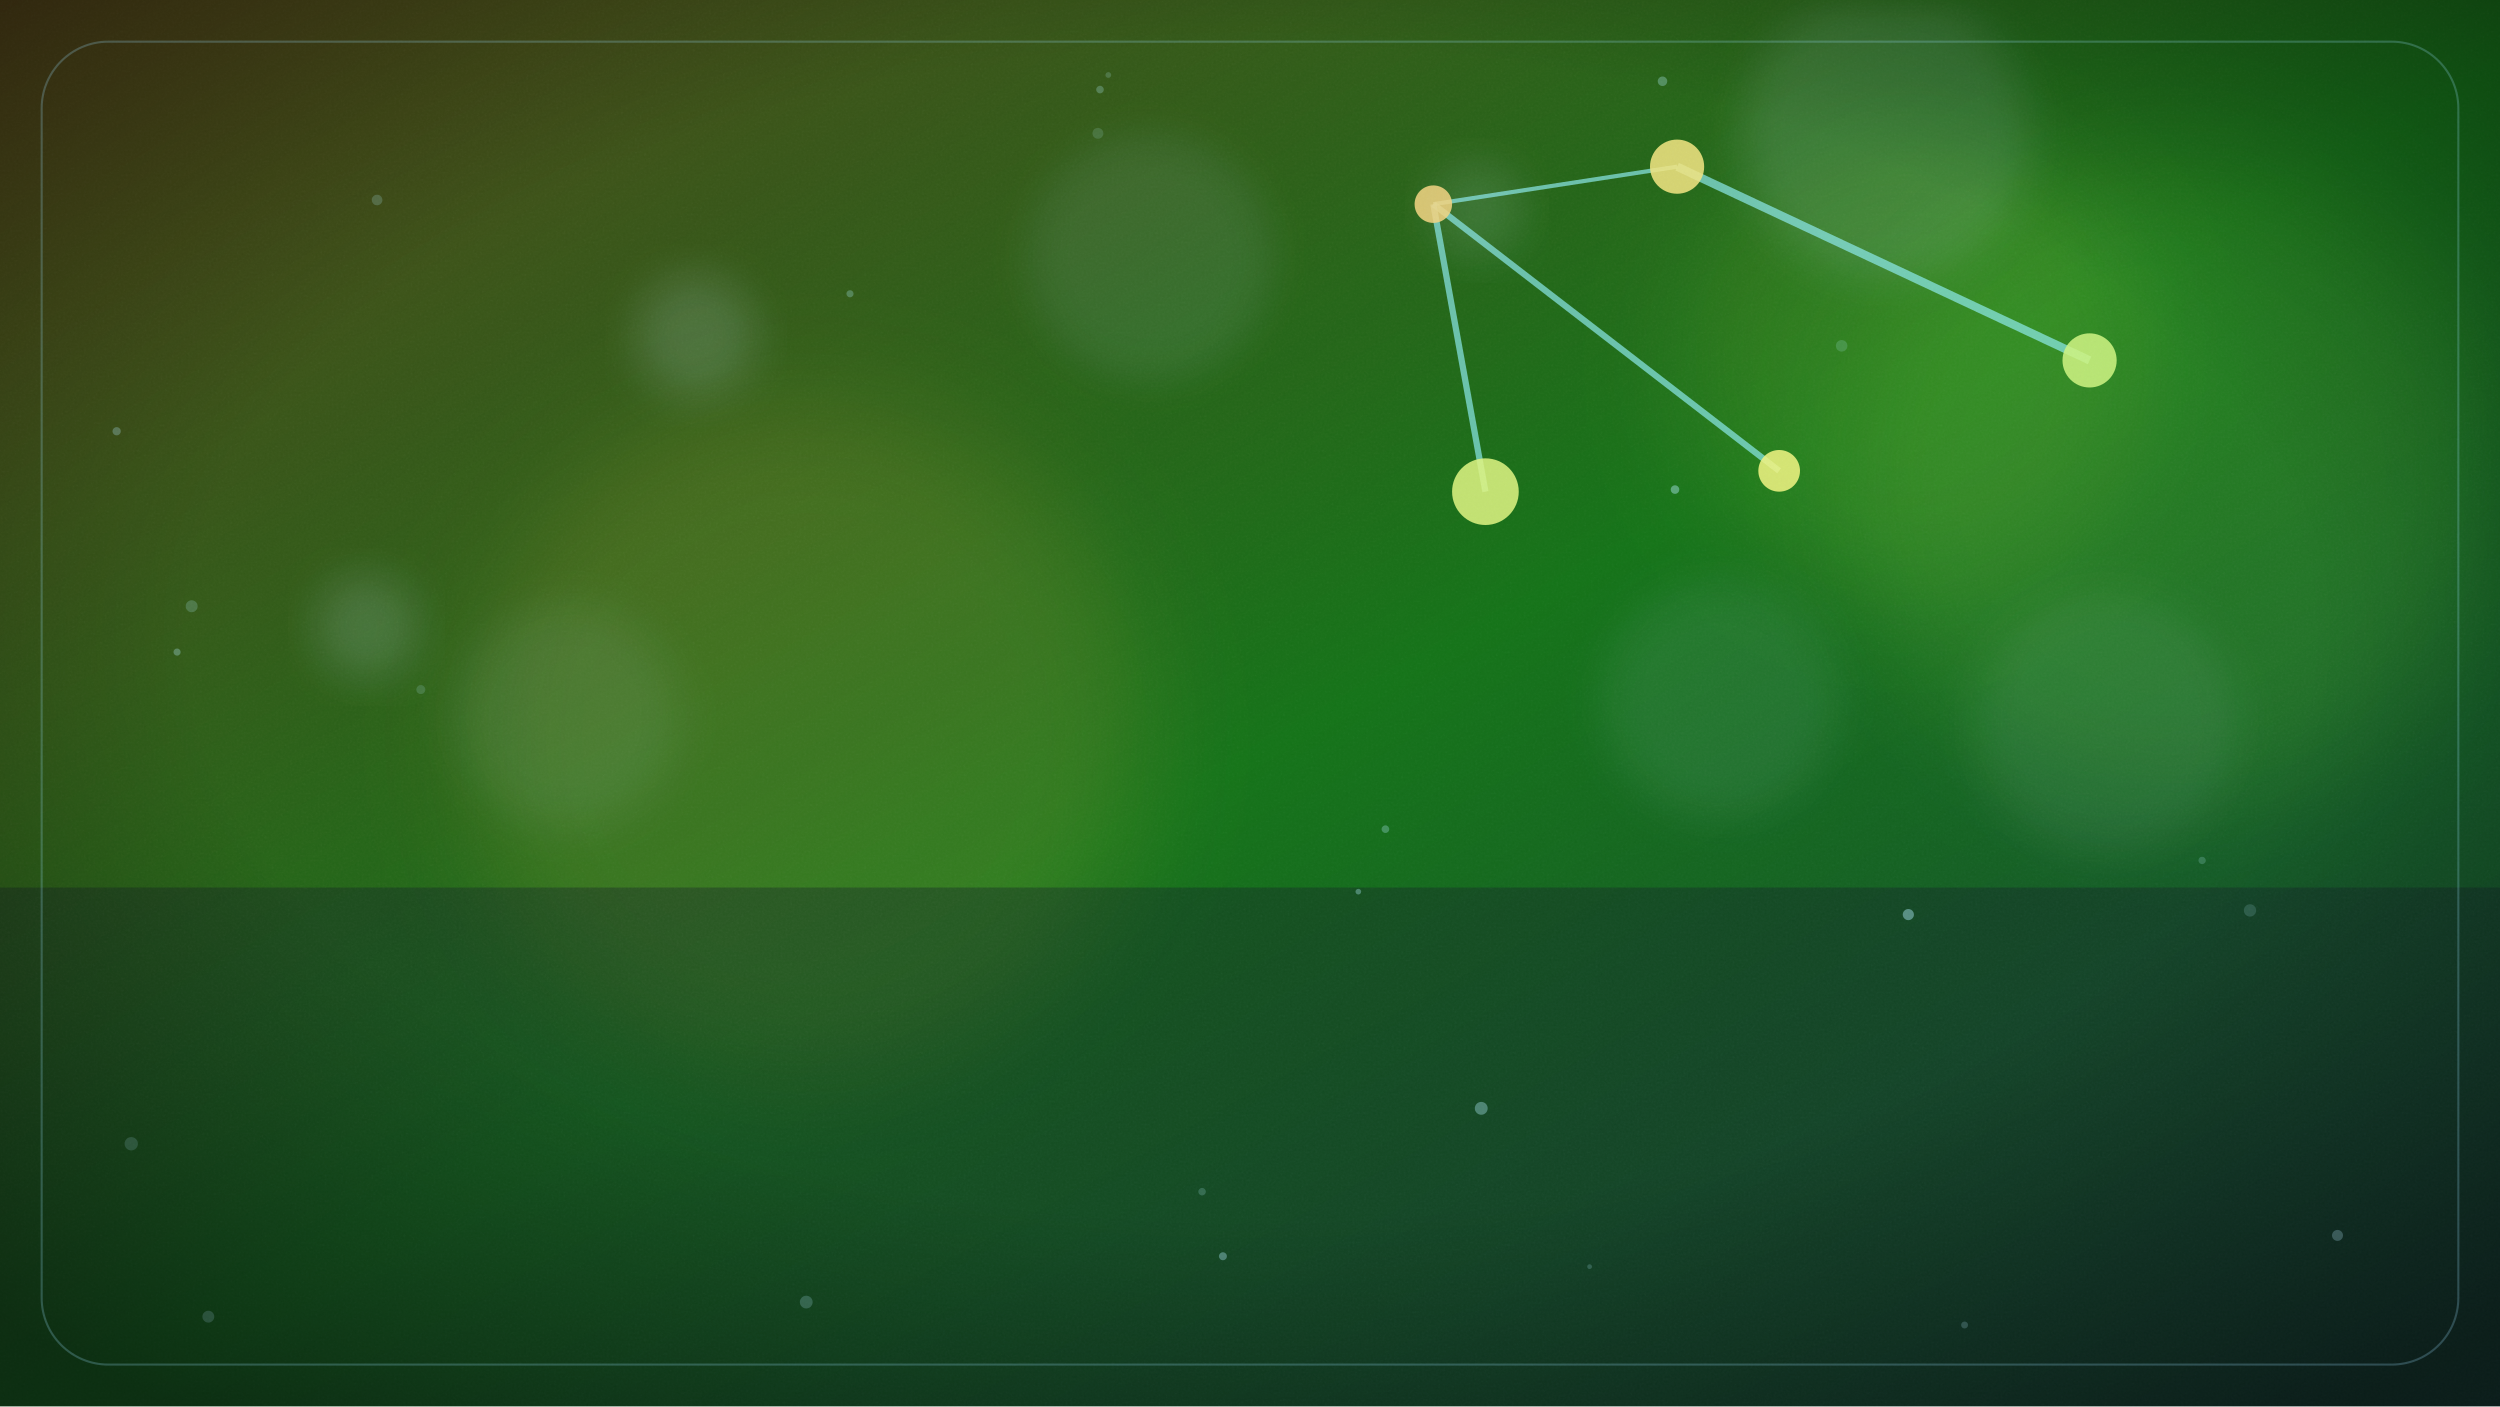
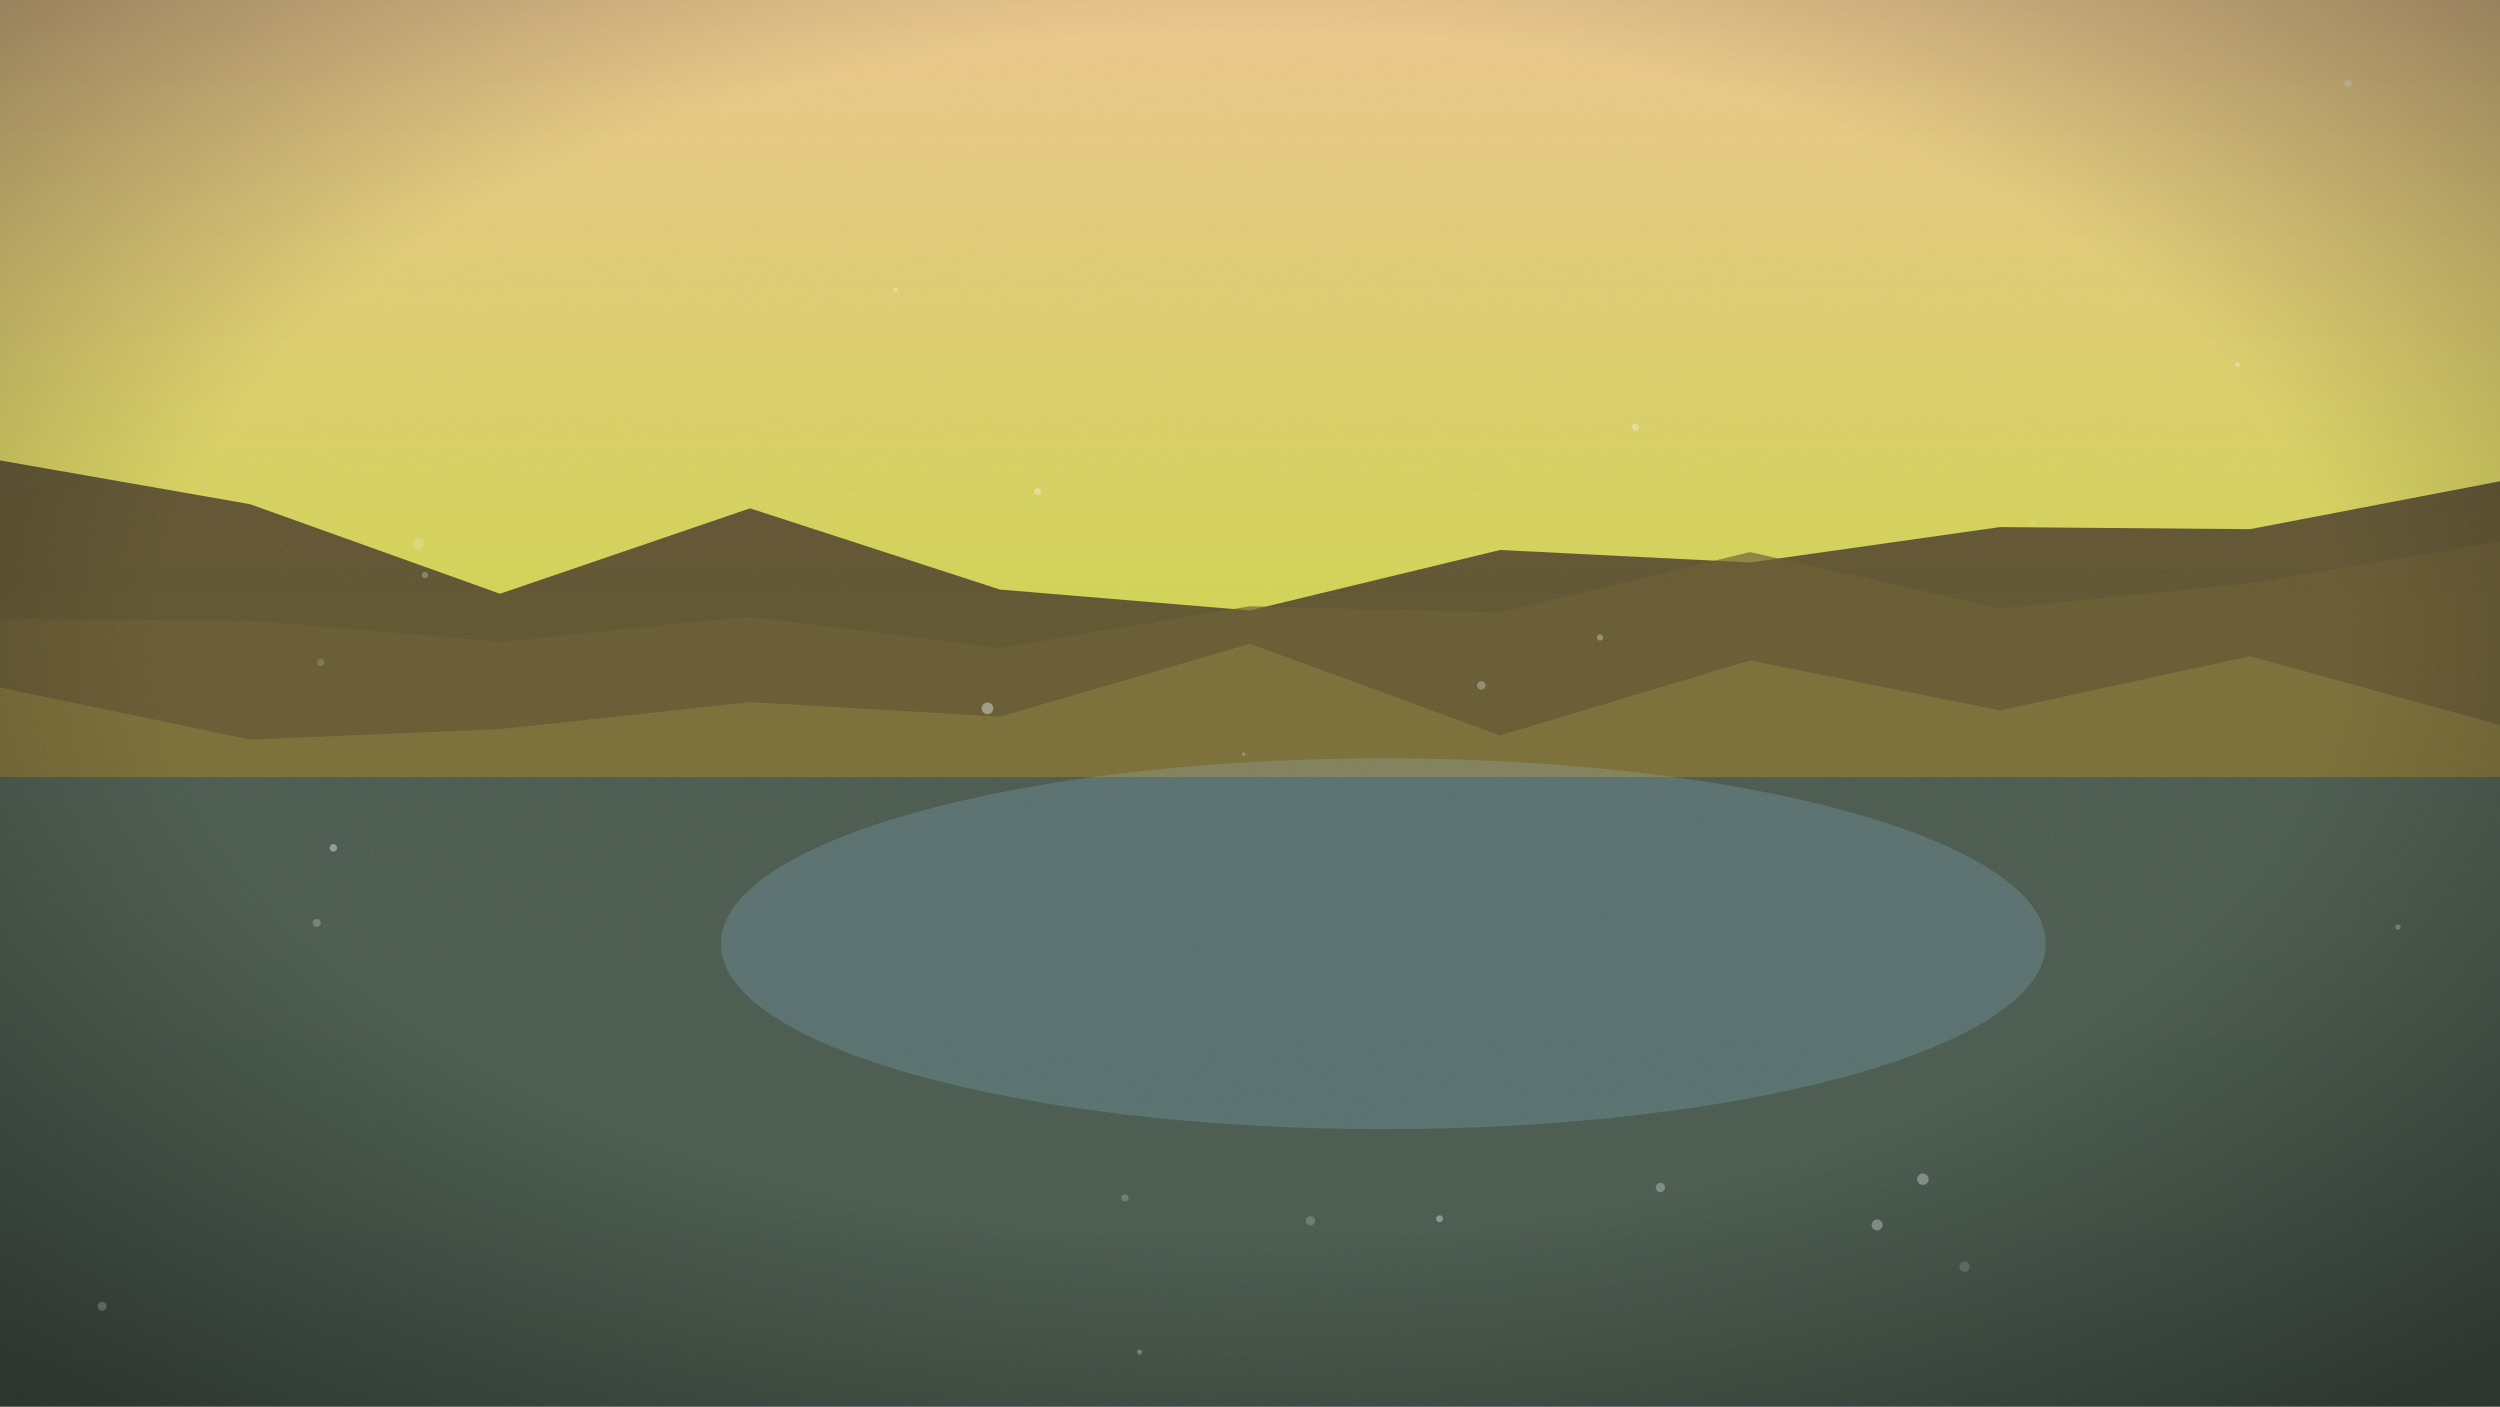
- <svg xmlns="http://www.w3.org/2000/svg" width="1200" height="675" viewBox="0 0 1200 675" role="img" aria-label="AIGC fallback cover 1" data-scene="scene-1">
+ <svg xmlns="http://www.w3.org/2000/svg" width="1200" height="675" viewBox="0 0 1200 675" role="img" aria-label="Fallback cover 1" data-scene="landscape-1">
  <defs>
-     <linearGradient id="bg-1" x1="0" y1="0" x2="1" y2="1">
-       <stop offset="0%" stop-color="hsl(43, 82%, 16%)" />
-       <stop offset="52%" stop-color="hsl(120, 84%, 23%)" />
-       <stop offset="100%" stop-color="hsl(159, 78%, 12%)" />
+     <linearGradient id="sky-1" x1="0" y1="0" x2="0" y2="1">
+       <stop offset="0%" stop-color="hsl(37, 70%, 74%)" />
+       <stop offset="55%" stop-color="hsl(65, 64%, 56%)" />
+       <stop offset="100%" stop-color="hsl(120, 46%, 34%)" />
    </linearGradient>
-     <filter id="blur-1" x="-25%" y="-25%" width="150%" height="150%">
-       <feGaussianBlur stdDeviation="26" />
-     </filter>
-     <filter id="soft-1" x="-25%" y="-25%" width="150%" height="150%">
-       <feGaussianBlur stdDeviation="10" />
-     </filter>
    <filter id="grain-1" x="0%" y="0%" width="100%" height="100%">
-       <feTurbulence type="fractalNoise" baseFrequency="0.9" numOctaves="2" seed="13" stitchTiles="stitch" />
+       <feTurbulence type="fractalNoise" baseFrequency="0.85" numOctaves="2" seed="17" stitchTiles="stitch" />
      <feColorMatrix type="saturate" values="0" />
      <feComponentTransfer>
        <feFuncA type="table" tableValues="0 0.05" />
      </feComponentTransfer>
    </filter>
-     <radialGradient id="vignette-1" cx="50%" cy="45%" r="70%">
+     <filter id="soft-1" x="-30%" y="-30%" width="160%" height="160%">
+       <feGaussianBlur stdDeviation="12" />
+     </filter>
+     <radialGradient id="vignette-1" cx="50%" cy="45%" r="72%">
      <stop offset="60%" stop-color="rgba(0,0,0,0)" />
-       <stop offset="100%" stop-color="rgba(0,0,0,0.45)" />
+       <stop offset="100%" stop-color="rgba(0,0,0,0.42)" />
    </radialGradient>
  </defs>
-   <rect width="1200" height="675" fill="url(#bg-1)" />
-   <circle cx="387" cy="354" r="162" fill="hsl(43, 92%, 62%)" opacity="0.13" filter="url(#blur-1)" />
-   <circle cx="918" cy="174" r="112" fill="hsl(69, 92%, 62%)" opacity="0.10" filter="url(#blur-1)" />
-   <circle cx="1042" cy="230" r="156" fill="hsl(95, 92%, 62%)" opacity="0.12" filter="url(#blur-1)" />
-   <circle cx="273" cy="344" r="53" fill="rgba(210,240,255,0.08)" filter="url(#soft-1)" />
-   <circle cx="905" cy="65" r="69" fill="rgba(210,240,255,0.12)" filter="url(#soft-1)" />
-   <circle cx="709" cy="101" r="23" fill="rgba(210,240,255,0.12)" filter="url(#soft-1)" />
-   <circle cx="176" cy="301" r="25" fill="rgba(210,240,255,0.15)" filter="url(#soft-1)" />
-   <circle cx="552" cy="124" r="58" fill="rgba(210,240,255,0.09)" filter="url(#soft-1)" />
-   <circle cx="1011" cy="347" r="63" fill="rgba(210,240,255,0.07)" filter="url(#soft-1)" />
-   <circle cx="334" cy="161" r="29" fill="rgba(210,240,255,0.15)" filter="url(#soft-1)" />
-   <circle cx="826" cy="336" r="56" fill="rgba(210,240,255,0.08)" filter="url(#soft-1)" />
-   <polygon points="0,675 1200,675 1298,426 -98,426" fill="rgba(8,16,28,0.35)" />
-   <g id="scene-nodes">
-     <line x1="688" y1="98" x2="805" y2="80" stroke="rgba(145,245,255,0.64)" stroke-width="2" />
-     <line x1="688" y1="98" x2="854" y2="226" stroke="rgba(145,245,255,0.64)" stroke-width="3" />
-     <line x1="688" y1="98" x2="713" y2="236" stroke="rgba(145,245,255,0.64)" stroke-width="3" />
-     <line x1="805" y1="80" x2="1003" y2="173" stroke="rgba(145,245,255,0.64)" stroke-width="4" />
-     <circle cx="688" cy="98" r="9" fill="hsl(43, 88%, 72%)" opacity="0.86" />
-     <circle cx="805" cy="80" r="13" fill="hsl(52, 88%, 72%)" opacity="0.86" />
-     <circle cx="854" cy="226" r="10" fill="hsl(61, 88%, 72%)" opacity="0.86" />
-     <circle cx="713" cy="236" r="16" fill="hsl(70, 88%, 72%)" opacity="0.86" />
-     <circle cx="1003" cy="173" r="13" fill="hsl(79, 88%, 72%)" opacity="0.86" />
+   <rect width="1200" height="675" fill="url(#sky-1)" />
+   <path d="M 0 333 L 0 221 L 120 242 L 240 285 L 360 244 L 480 283 L 600 293 L 720 264 L 840 270 L 960 253 L 1080 254 L 1200 231 L 1320 246 L 1200 675 L 0 675 Z" fill="hsl(37, 28%, 24%)" opacity="0.85" />
+   <path d="M 0 369 L 0 297 L 120 298 L 240 308 L 360 296 L 480 311 L 600 291 L 720 294 L 840 265 L 960 292 L 1080 280 L 1200 260 L 1320 327 L 1200 675 L 0 675 Z" fill="hsl(45, 34%, 32%)" opacity="0.67" />
+   <path d="M 0 405 L 0 330 L 120 355 L 240 350 L 360 337 L 480 344 L 600 309 L 720 353 L 840 317 L 960 341 L 1080 315 L 1200 348 L 1320 340 L 1200 675 L 0 675 Z" fill="hsl(53, 40%, 40%)" opacity="0.49" />
+   <rect y="373" width="1200" height="342" fill="rgba(20,70,110,0.45)" />
+   <ellipse cx="664" cy="453" rx="318" ry="89" fill="rgba(160,220,255,0.18)" />
+   <g id="scene-sparkles">
+     <circle cx="540" cy="575" r="1.74" fill="rgba(245,250,255,0.21)" />
+     <circle cx="901" cy="588" r="2.63" fill="rgba(245,250,255,0.37)" />
+     <circle cx="768" cy="306" r="1.52" fill="rgba(245,250,255,0.32)" />
+     <circle cx="976" cy="251" r="0.94" fill="rgba(245,250,255,0.21)" />
+     <circle cx="711" cy="329" r="2.04" fill="rgba(245,250,255,0.30)" />
+     <circle cx="785" cy="205" r="1.76" fill="rgba(245,250,255,0.35)" />
+     <circle cx="547" cy="649" r="1.20" fill="rgba(245,250,255,0.34)" />
+     <circle cx="204" cy="276" r="1.51" fill="rgba(245,250,255,0.28)" />
+     <circle cx="474" cy="340" r="2.80" fill="rgba(245,250,255,0.40)" />
+     <circle cx="1074" cy="175" r="1.19" fill="rgba(245,250,255,0.33)" />
+     <circle cx="154" cy="318" r="1.75" fill="rgba(245,250,255,0.17)" />
+     <circle cx="160" cy="407" r="1.82" fill="rgba(245,250,255,0.40)" />
+     <circle cx="1151" cy="445" r="1.28" fill="rgba(245,250,255,0.29)" />
+     <circle cx="597" cy="362" r="0.86" fill="rgba(245,250,255,0.24)" />
+     <circle cx="629" cy="586" r="2.22" fill="rgba(245,250,255,0.20)" />
+     <circle cx="691" cy="585" r="1.66" fill="rgba(245,250,255,0.37)" />
+     <circle cx="152" cy="443" r="1.95" fill="rgba(245,250,255,0.24)" />
+     <circle cx="201" cy="261" r="2.69" fill="rgba(245,250,255,0.16)" />
+     <circle cx="797" cy="570" r="2.23" fill="rgba(245,250,255,0.30)" />
+     <circle cx="430" cy="139" r="1.07" fill="rgba(245,250,255,0.36)" />
+     <circle cx="943" cy="608" r="2.51" fill="rgba(245,250,255,0.19)" />
+     <circle cx="923" cy="566" r="2.75" fill="rgba(245,250,255,0.36)" />
+     <circle cx="49" cy="627" r="2.13" fill="rgba(245,250,255,0.38)" />
+     <circle cx="1127" cy="40" r="1.86" fill="rgba(245,250,255,0.33)" />
+     <circle cx="498" cy="236" r="1.66" fill="rgba(245,250,255,0.34)" />
  </g>
-   <g id="scene-sparkles">
-     <circle cx="527" cy="64" r="2.61" fill="rgba(180,240,255,0.15)" />
-     <circle cx="711" cy="532" r="3.09" fill="rgba(180,240,255,0.36)" />
-     <circle cx="85" cy="313" r="1.72" fill="rgba(180,240,255,0.31)" />
-     <circle cx="943" cy="636" r="1.67" fill="rgba(180,240,255,0.28)" />
-     <circle cx="763" cy="608" r="1.15" fill="rgba(180,240,255,0.22)" />
-     <circle cx="1122" cy="593" r="2.64" fill="rgba(180,240,255,0.39)" />
-     <circle cx="387" cy="625" r="3.07" fill="rgba(180,240,255,0.26)" />
-     <circle cx="92" cy="291" r="2.87" fill="rgba(180,240,255,0.21)" />
-     <circle cx="652" cy="428" r="1.36" fill="rgba(180,240,255,0.34)" />
-     <circle cx="56" cy="207" r="1.98" fill="rgba(180,240,255,0.31)" />
-     <circle cx="577" cy="572" r="1.80" fill="rgba(180,240,255,0.20)" />
-     <circle cx="100" cy="632" r="2.85" fill="rgba(180,240,255,0.28)" />
-     <circle cx="202" cy="331" r="2.16" fill="rgba(180,240,255,0.17)" />
-     <circle cx="1080" cy="437" r="2.96" fill="rgba(180,240,255,0.17)" />
-     <circle cx="884" cy="166" r="2.77" fill="rgba(180,240,255,0.18)" />
-     <circle cx="916" cy="439" r="2.68" fill="rgba(180,240,255,0.43)" />
-     <circle cx="532" cy="36" r="1.39" fill="rgba(180,240,255,0.19)" />
-     <circle cx="63" cy="549" r="3.20" fill="rgba(180,240,255,0.22)" />
-     <circle cx="587" cy="603" r="1.91" fill="rgba(180,240,255,0.38)" />
-     <circle cx="798" cy="39" r="2.28" fill="rgba(180,240,255,0.32)" />
-     <circle cx="1057" cy="413" r="1.76" fill="rgba(180,240,255,0.20)" />
-     <circle cx="665" cy="398" r="1.83" fill="rgba(180,240,255,0.29)" />
-     <circle cx="528" cy="43" r="1.82" fill="rgba(180,240,255,0.26)" />
-     <circle cx="408" cy="141" r="1.71" fill="rgba(180,240,255,0.27)" />
-     <circle cx="804" cy="235" r="2.05" fill="rgba(180,240,255,0.42)" />
-     <circle cx="181" cy="96" r="2.55" fill="rgba(180,240,255,0.22)" />
-   </g>
-   <rect width="1200" height="675" fill="rgba(190,220,255,0.06)" />
  <rect width="1200" height="675" filter="url(#grain-1)" />
  <rect width="1200" height="675" fill="url(#vignette-1)" />
-   <rect x="20" y="20" width="1160" height="635" rx="32" fill="none" stroke="rgba(155,220,255,0.24)" />
</svg>
